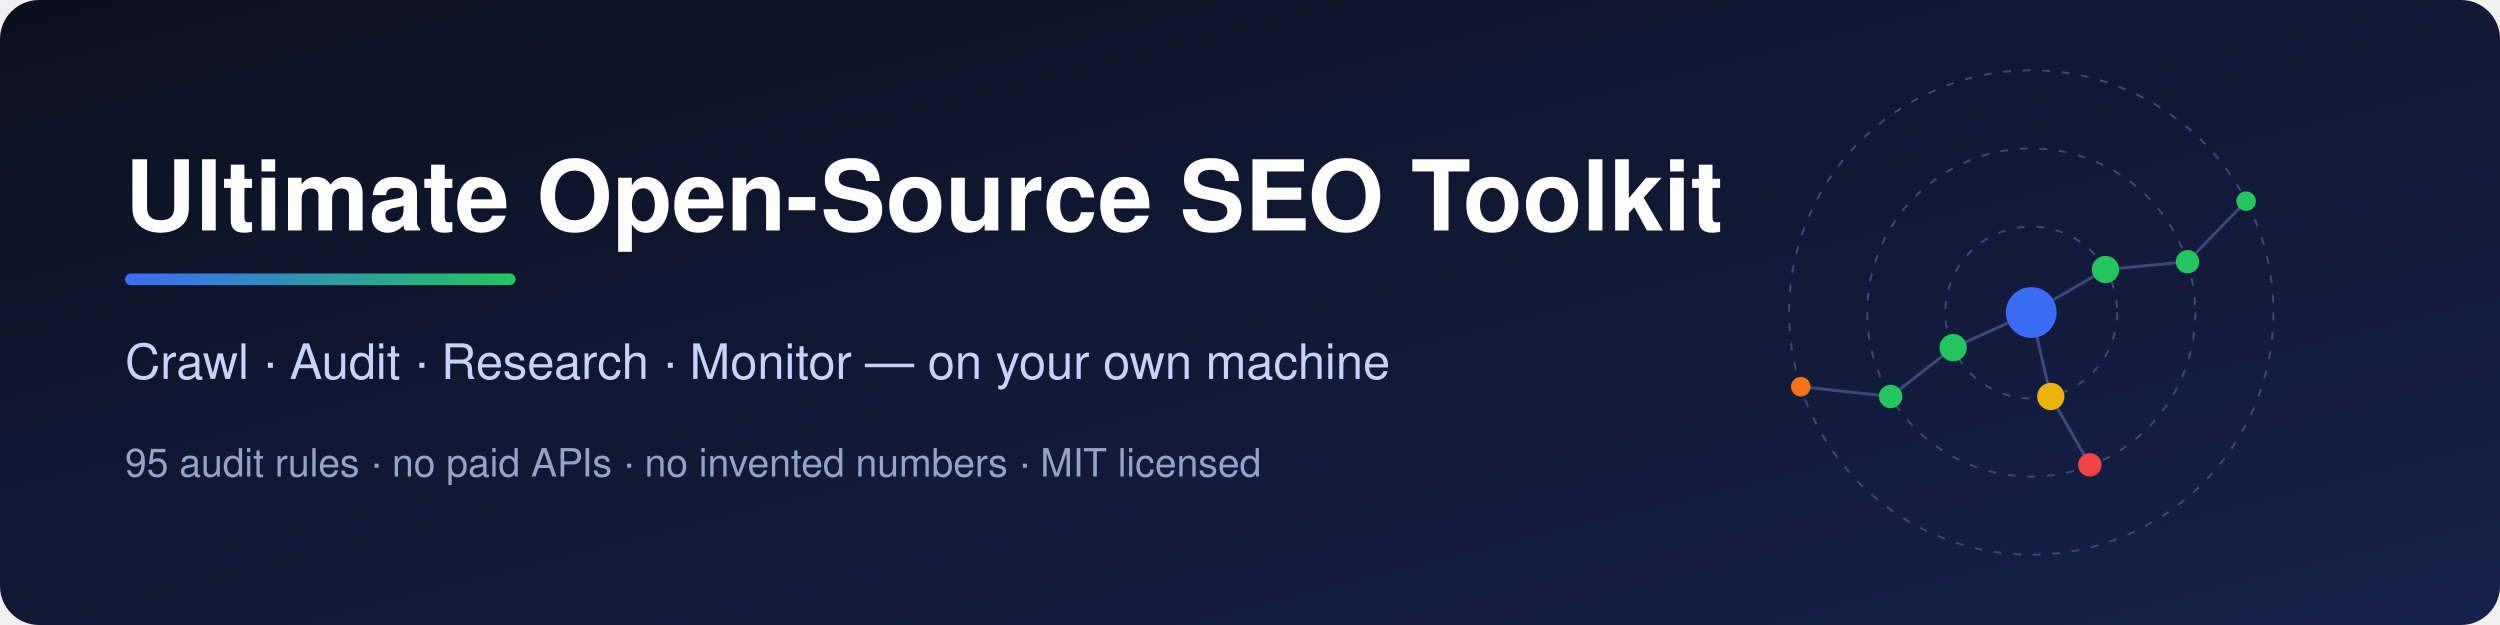
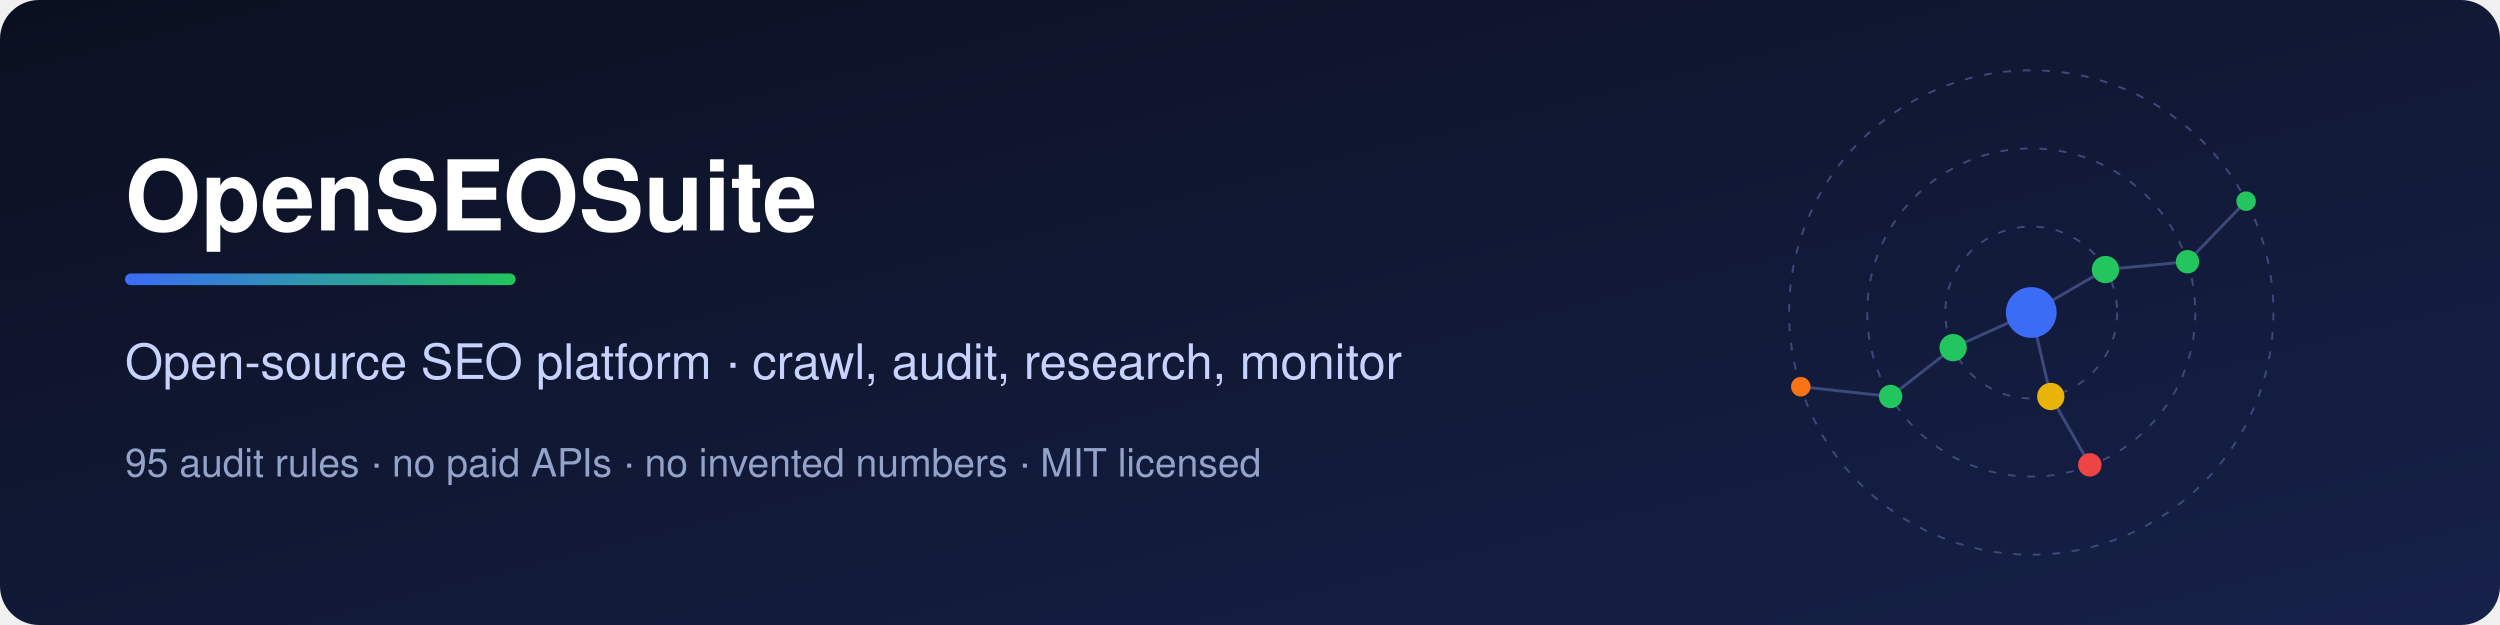
- <svg xmlns="http://www.w3.org/2000/svg" viewBox="0 0 1280 320" width="1280" height="320" role="img" aria-label="Ultimate Open-Source SEO Toolkit: crawl, audit, research and monitor, self-hosted and free">
+ <svg xmlns="http://www.w3.org/2000/svg" viewBox="0 0 1280 320" width="1280" height="320" role="img" aria-label="OpenSEOSuite: open-source SEO platform to crawl, audit, research and monitor, self-hosted and free">
  <defs>
    <linearGradient id="bg" x1="0" y1="0" x2="1" y2="1">
      <stop offset="0" stop-color="#0b1020" />
      <stop offset="1" stop-color="#16214a" />
    </linearGradient>
    <linearGradient id="accent" x1="0" y1="0" x2="1" y2="0">
      <stop offset="0" stop-color="#3b6cf6" />
      <stop offset="1" stop-color="#22c55e" />
    </linearGradient>
  </defs>
  <rect width="1280" height="320" rx="20" fill="url(#bg)" />
  <g transform="translate(1040 160)" fill="none" stroke="#3b4a7a" stroke-dasharray="4 6">
    <circle r="44" />
    <circle r="84" />
    <circle r="124" />
  </g>
  <g transform="translate(1040 160)" stroke="#3b4a7a" stroke-width="1.5">
    <line x1="0" y1="0" x2="38" y2="-22" />
    <line x1="0" y1="0" x2="-40" y2="18" />
    <line x1="0" y1="0" x2="10" y2="43" />
    <line x1="38" y1="-22" x2="80" y2="-26" />
    <line x1="-40" y1="18" x2="-72" y2="43" />
    <line x1="10" y1="43" x2="30" y2="78" />
    <line x1="80" y1="-26" x2="110" y2="-57" />
    <line x1="-72" y1="43" x2="-118" y2="38" />
  </g>
  <g transform="translate(1040 160)">
    <circle r="13" fill="#3b6cf6" />
    <circle cx="38" cy="-22" r="7" fill="#22c55e" />
    <circle cx="-40" cy="18" r="7" fill="#22c55e" />
    <circle cx="10" cy="43" r="7" fill="#eab308" />
    <circle cx="80" cy="-26" r="6" fill="#22c55e" />
    <circle cx="-72" cy="43" r="6" fill="#22c55e" />
    <circle cx="30" cy="78" r="6" fill="#ef4444" />
    <circle cx="110" cy="-57" r="5" fill="#22c55e" />
    <circle cx="-118" cy="38" r="5" fill="#f97316" />
  </g>
  <g font-family="Segoe UI, Helvetica, Arial, sans-serif" fill="#ffffff">
-     <text x="64" y="118" font-size="50" font-weight="700">Ultimate Open-Source SEO Toolkit</text>
+     <text x="64" y="118" font-size="50" font-weight="700">OpenSEOSuite</text>
    <rect x="64" y="140" width="200" height="6" rx="3" fill="url(#accent)" />
-     <text x="64" y="194" font-size="25" fill="#c7d2fe">Crawl · Audit · Research · Monitor — on your own machine</text>
+     <text x="64" y="194" font-size="25" fill="#c7d2fe">Open-source SEO platform · crawl, audit, research, monitor</text>
    <text x="64" y="244" font-size="20" fill="#93a3c9">95 audit rules · no paid APIs · no invented numbers · MIT licensed</text>
  </g>
</svg>
